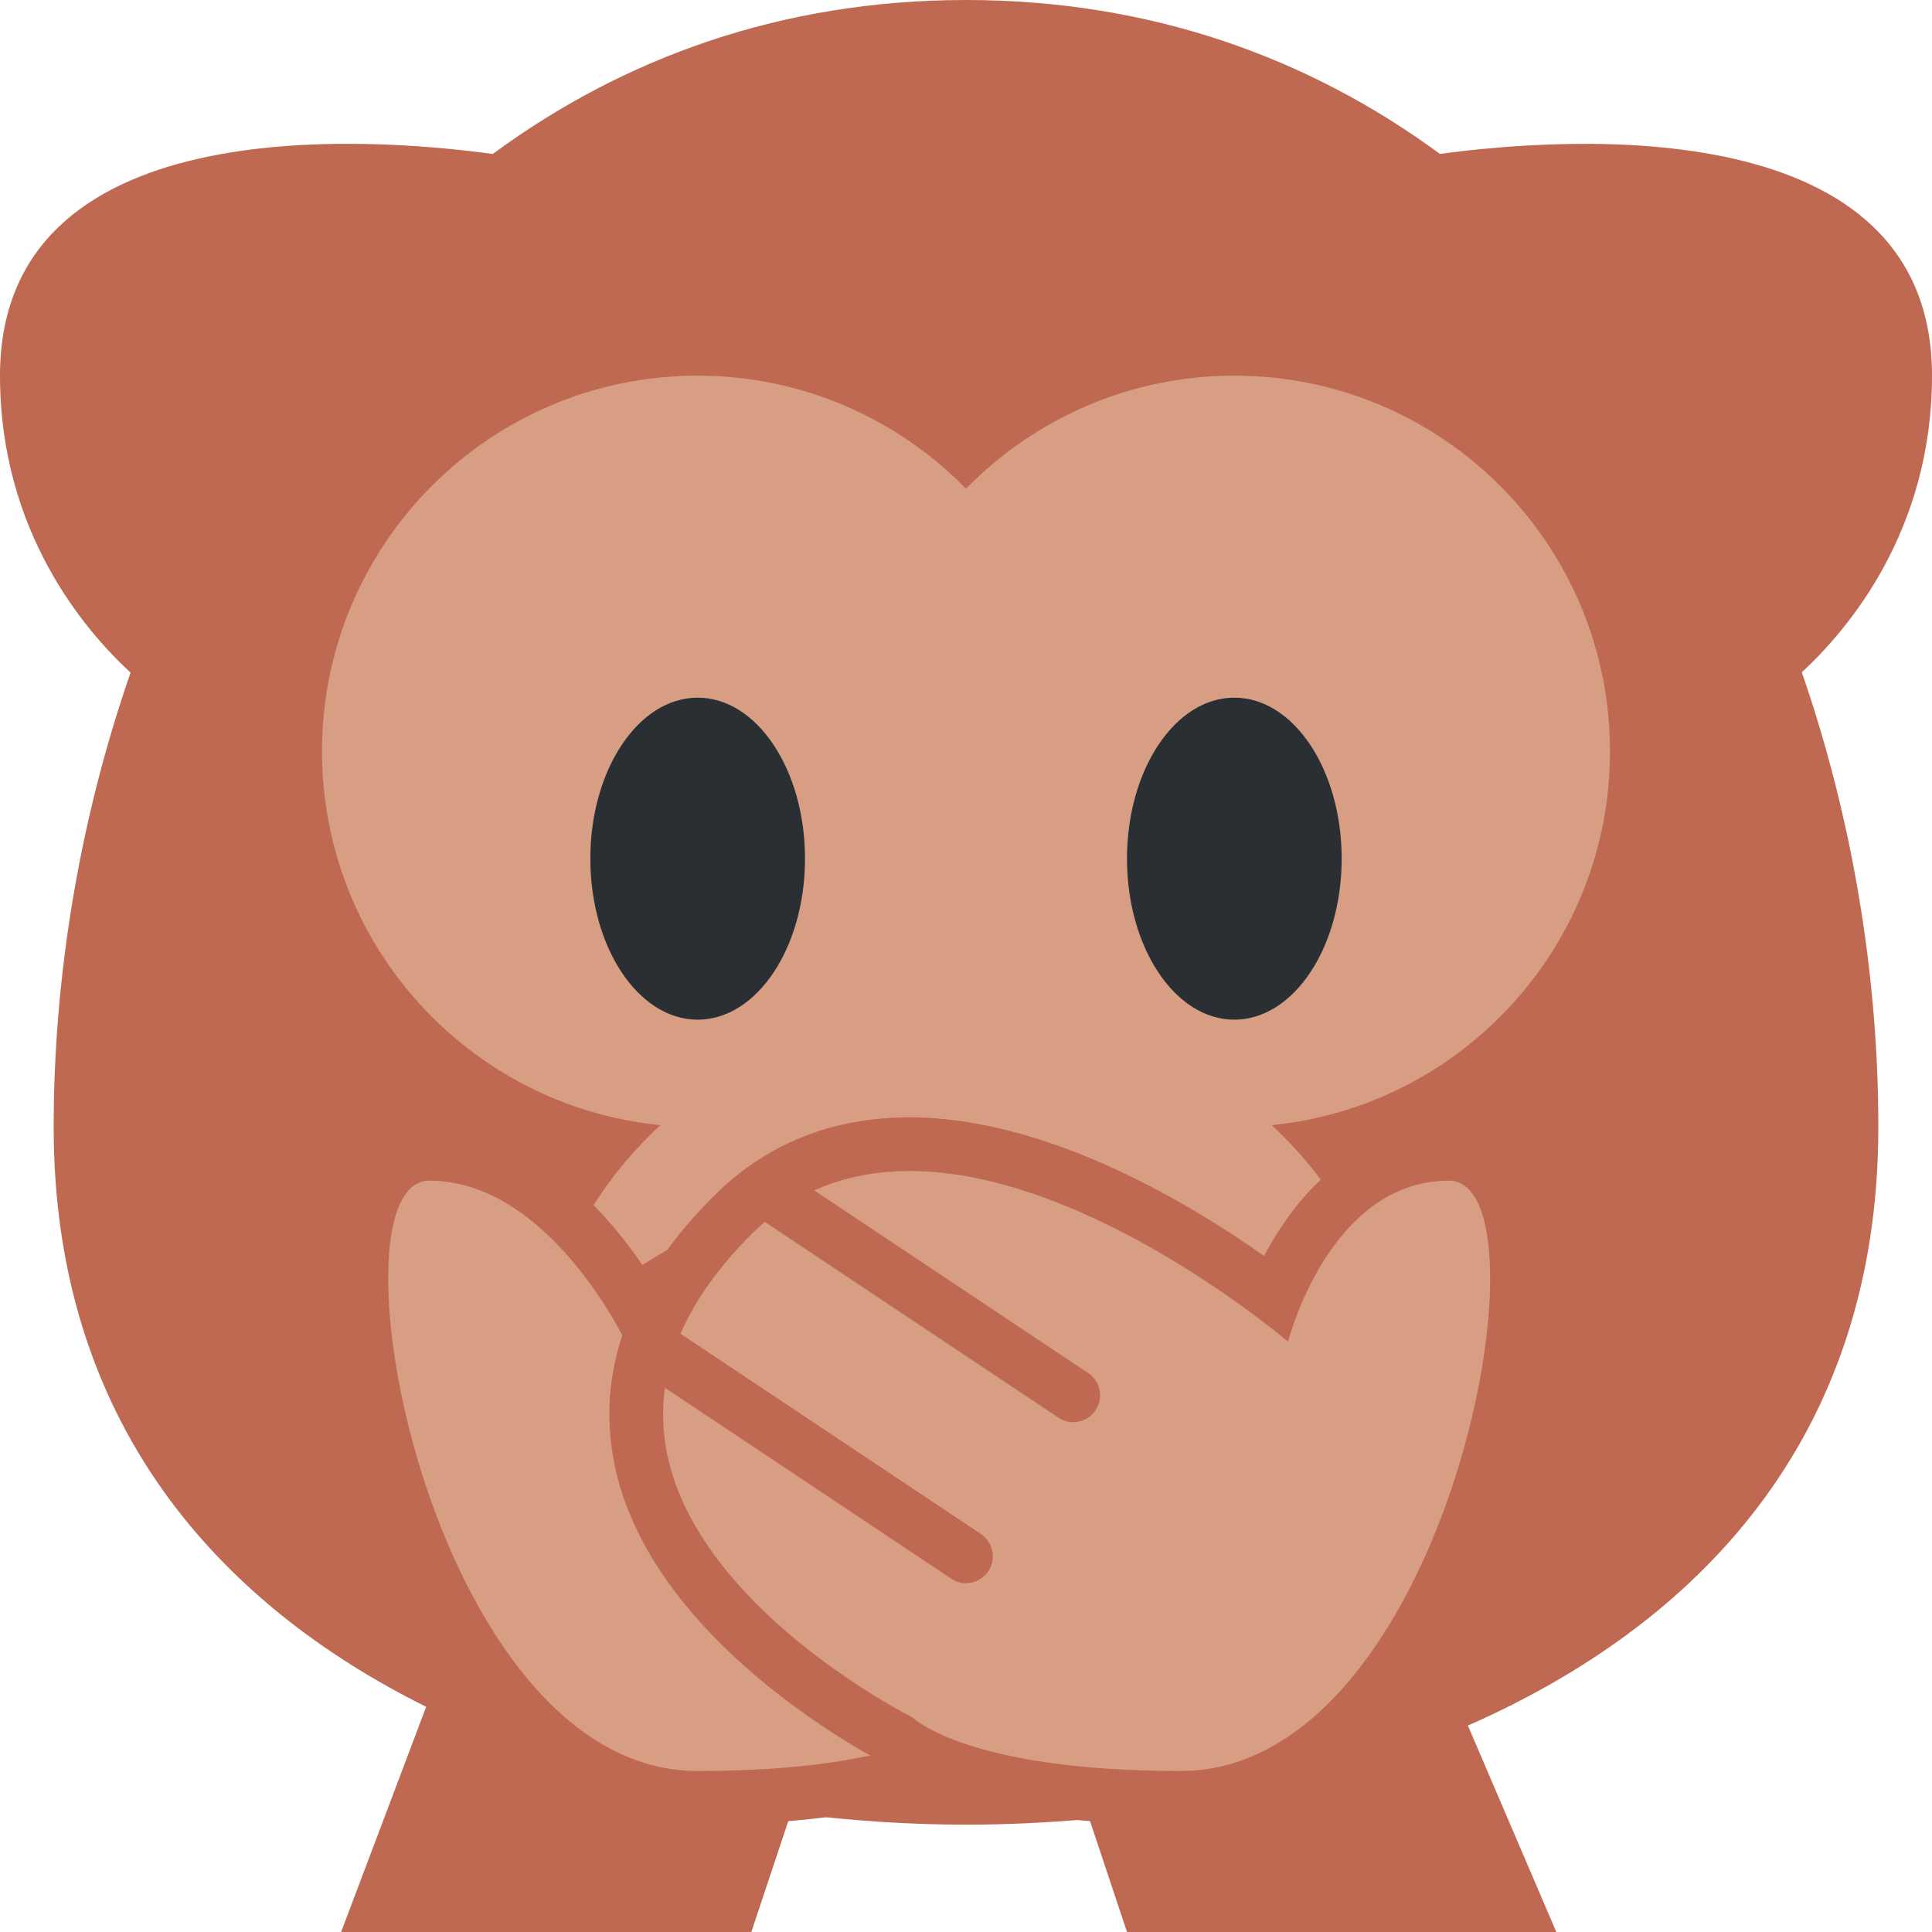
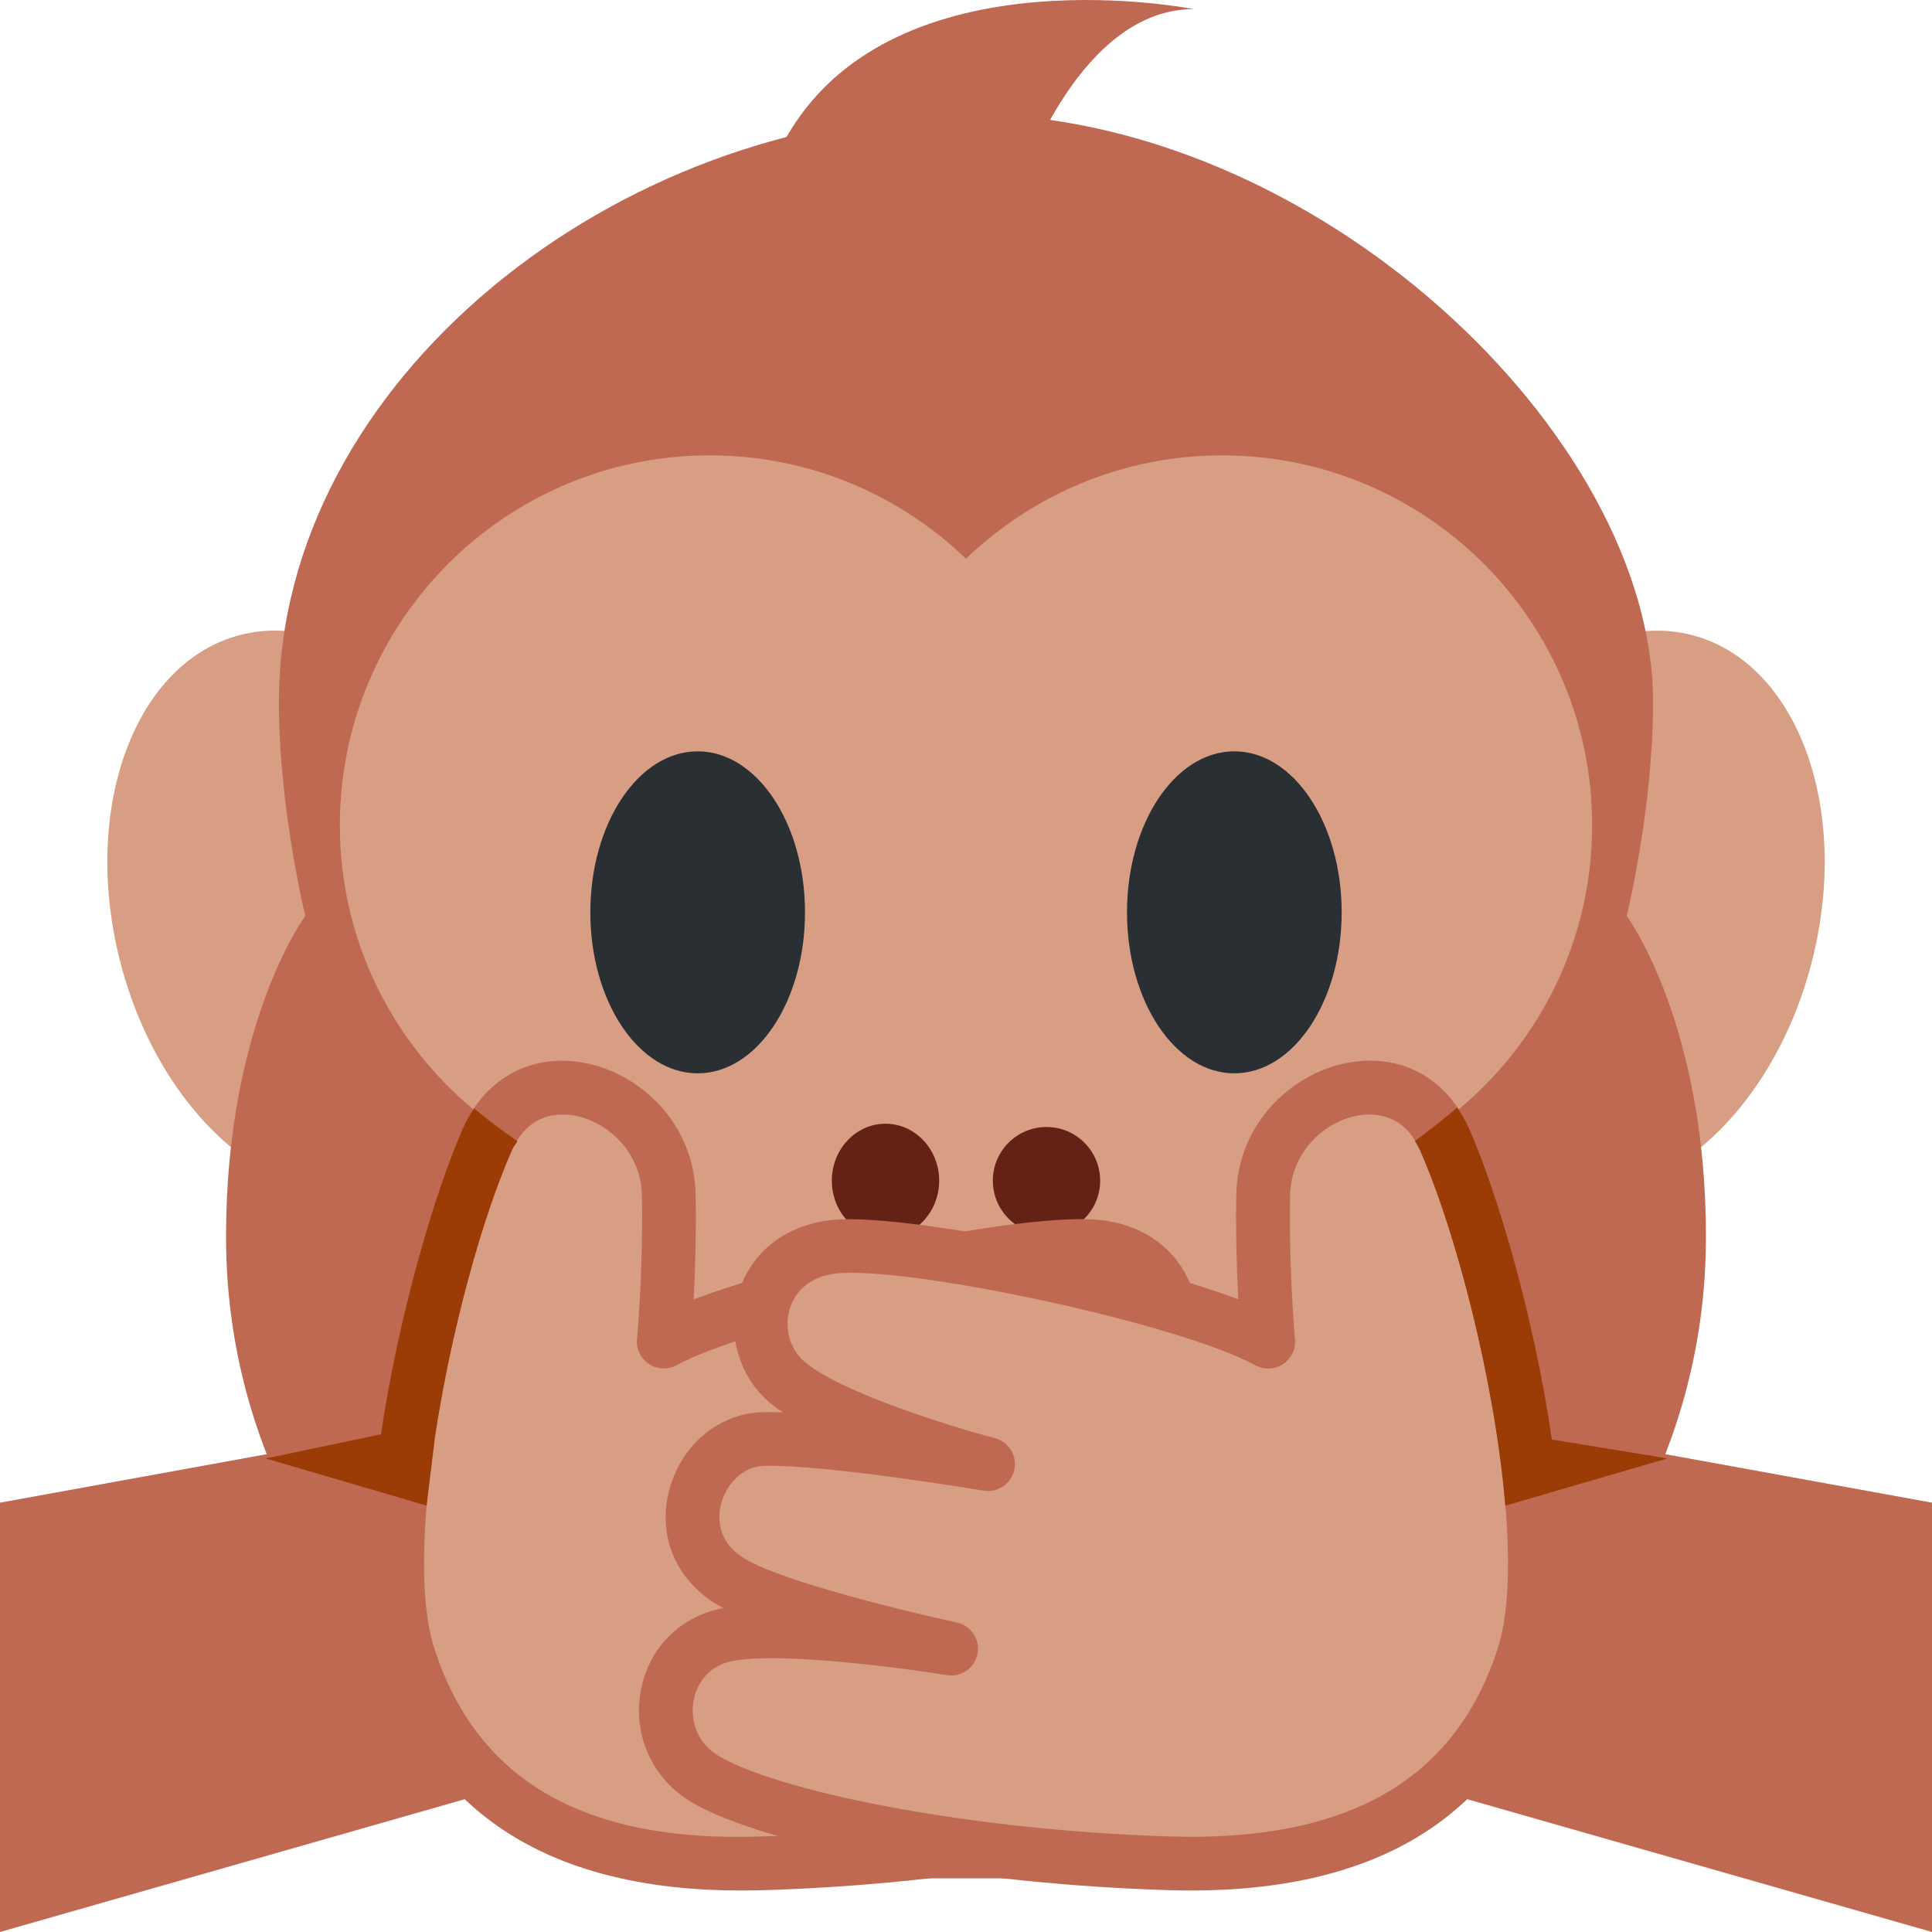
<svg xmlns="http://www.w3.org/2000/svg" viewBox="0 0 36 36">
-   <path fill="#BF6952" d="M36 7c0-4.939-6.772-4.457-9.169-4.132C24.398 1.079 21.444 0 18 0c-3.438 0-6.388 1.081-8.818 2.869C6.797 2.544 0 2.052 0 7c0 2.891 1.563 4.732 2.433 5.533C1.486 15.26 1 18.175 1 21c0 5.48 3.041 8.866 6.941 10.804L6.356 36H14l.738-2.215c1.125.146 2.227.215 3.262.215.737 0 1.509-.035 2.298-.106L21 36h8l-1.648-3.847C31.586 30.292 35 26.842 35 21c0-2.835-.483-5.75-1.426-8.473C34.445 11.722 36 9.883 36 7z" />
-   <path fill="#D79E84" d="M30 14c0-3.866-3.134-7-7-7-1.96 0-3.729.808-5 2.106C16.729 7.808 14.96 7 13 7c-3.866 0-7 3.134-7 7 0 3.631 2.765 6.615 6.304 6.965C10.88 22.29 10 24.085 10 26c0 3.866 3.582 7 8 7 4.419 0 8-3.134 8-7 0-1.915-.88-3.709-2.304-5.035C27.235 20.615 30 17.631 30 14z" />
-   <ellipse fill="#292F33" cx="13" cy="16" rx="2" ry="3" />
-   <ellipse fill="#292F33" cx="23" cy="16" rx="2" ry="3" />
-   <path fill="#D79E84" d="M13 33.5c-4.114 0-6.267-6.3-6.267-9.677 0-.623.076-1.129.225-1.505.283-.712.774-.818 1.042-.818 1.926 0 3.268 1.835 3.823 2.765.994-.677 3.392-2.112 5.844-2.112 1.455 0 2.695.502 3.686 1.494 1.442 1.442 2.019 2.893 1.711 4.311-.583 2.692-4.194 4.235-4.807 4.479-.352.274-1.677 1.063-5.257 1.063z" />
-   <path fill="#BF6952" d="M8 22c2.236 0 3.656 3 3.656 3s3.007-2.348 6.011-2.348c1.171 0 2.341.357 3.333 1.348 5 5-3 8-3 8s-1 1-5 1c-5 0-7-11-5-11m0-1c-.317 0-1.1.11-1.506 1.134-.172.435-.26 1.003-.26 1.689C6.233 27.375 8.558 34 13 34c3.501 0 4.98-.748 5.501-1.122.871-.35 4.43-1.942 5.052-4.815.346-1.595-.275-3.199-1.846-4.77-1.089-1.089-2.448-1.641-4.04-1.641-2.275 0-4.491 1.16-5.697 1.919C11.248 22.514 9.885 21 8 21z" />
-   <path fill="#D79E84" d="M22 33.5c-3.663 0-4.965-.825-5.281-1.082-.536-.278-4.313-2.342-4.809-5.397-.245-1.506.34-2.978 1.737-4.374.88-.88 1.991-1.326 3.302-1.326 2.728 0 5.613 1.942 6.81 2.849.407-.992 1.374-2.67 3.241-2.67.268 0 .759.106 1.042.818.148.376.225.882.225 1.505 0 3.377-2.153 9.677-6.267 9.677z" />
-   <path fill="#BF6952" d="M16.949 21.82C20.286 21.82 24 25 24 25s.764-3 3-3c2 0 0 11-5 11-4 0-5-1-5-1s-8-4-3-9c.856-.855 1.883-1.18 2.949-1.18m0-1c-1.448 0-2.678.495-3.656 1.473-1.517 1.517-2.149 3.135-1.877 4.808.522 3.217 4.33 5.368 5.032 5.739.471.359 1.929 1.16 5.552 1.16 4.442 0 6.767-6.625 6.767-10.177 0-.687-.088-1.255-.261-1.689C28.1 21.11 27.317 21 27 21c-1.701 0-2.817 1.206-3.445 2.403-1.438-1.014-4.072-2.583-6.606-2.583z" />
-   <path d="M18 29.5c-.095 0-.191-.027-.277-.084l-5.755-3.837c-.23-.153-.292-.464-.139-.693.153-.23.463-.292.693-.139l5.755 3.837c.229.153.292.464.139.693-.096.145-.255.223-.416.223zm2-3c-.096 0-.192-.027-.277-.084l-5.462-3.641c-.23-.153-.292-.464-.139-.693.152-.229.462-.293.693-.139l5.461 3.641c.229.153.292.464.139.693-.096.145-.254.223-.415.223z" fill="#BF6952" />
+   <ellipse transform="rotate(-14.3 5.8 17)" fill="#D79E84" cx="5.801" cy="17" rx="3.678" ry="5.335" />
+   <ellipse transform="rotate(-75.7 30.2 17)" fill="#D79E84" cx="30.199" cy="17" rx="5.335" ry="3.678" />
+   <path fill="#BF6952" d="M18.985 35h-1.97c-6.5 0-12.803-4.982-12.803-11.956 0-3.985 1.477-5.978 1.477-5.978s-.492-1.993-.492-3.985C5.197 7.103 11.5 2.121 18 2.121c6.5 0 12.803 5.978 12.803 10.96 0 1.993-.492 3.985-.492 3.985s1.477 1.993 1.477 5.978C31.788 30.018 25.485 35 18.985 35z" />
+   <path fill="#D79E84" d="M29.667 15.379c0-3.807-3.087-6.894-6.894-6.894-1.854 0-3.534.736-4.773 1.926-1.239-1.191-2.919-1.926-4.773-1.926-3.807 0-6.894 3.087-6.894 6.894 0 2.309 1.14 4.348 2.882 5.599-.489 1.212-.761 2.546-.761 3.946 0 5.565 4.274 9.015 9.545 9.015s9.545-3.45 9.545-9.015c0-1.401-.272-2.734-.761-3.946 1.744-1.251 2.884-3.29 2.884-5.599z" />
+   <ellipse fill="#292F33" cx="13" cy="17" rx="2" ry="3" />
+   <ellipse fill="#292F33" cx="23" cy="17" rx="2" ry="3" />
+   <path fill="#642116" d="M18 31.5c2.715 0 5.027-1.38 5.895-3.309.359-.798-.25-1.691-1.157-1.691h-9.476c-.907 0-1.516.893-1.157 1.691.868 1.929 3.18 3.309 5.895 3.309z" />
+   <ellipse fill="#642116" cx="16.5" cy="22" rx="1" ry="1.061" />
+   <circle fill="#642116" cx="19.5" cy="22" r="1" />
+   <path fill="#BF6952" d="M22.242.17s-5.303-1.061-7.424 2.121 4.242 1.061 4.242 1.061S20.121.17 22.242.17zM36 36l-14-4 3-6 11 2zM0 36l14-4-3-6-11 2z" />
+   <path fill="#D79E84" d="M12.369 25.001s.118-1.26.094-2.719c-.031-1.906-2.582-2.852-3.375-1.062-.969 2.188-2.188 7.438-1.469 9.656s2.531 3.969 6.594 3.844 7.594-.906 8.688-1.594.845-2.378-.406-2.656c-1.125-.25-4.219.25-4.219.25s3.253-.694 4.156-1.281c1.25-.812.562-2.594-.656-2.625-1.202-.031-4.188.469-4.188.469s2.844-.75 3.75-1.531c.895-.771.562-2.469-1.031-2.531s-6.438.967-7.938 1.78z" />
+   <path fill="#BF6952" d="M13.806 35.227c-3.52 0-5.76-1.411-6.662-4.196-.806-2.487.56-7.919 1.487-10.013.418-.946 1.3-1.411 2.297-1.205.995.201 2.013 1.111 2.035 2.462.012.744-.011 1.432-.038 1.937 2.056-.774 5.966-1.559 7.401-1.491.911.036 1.618.522 1.89 1.302.263.75.041 1.598-.552 2.108-.073.062-.156.125-.247.187.135-.004.261-.005.371-.003.803.021 1.498.589 1.731 1.414.235.834-.077 1.65-.815 2.13-.055.036-.116.071-.185.107l.083.017c.767.171 1.326.763 1.462 1.546.138.799-.215 1.593-.898 2.021-1.131.712-4.648 1.539-8.938 1.671-.143.003-.284.006-.422.006zm-3.318-14.459c-.294 0-.703.111-.943.654-1.014 2.29-2.093 7.314-1.45 9.3.796 2.456 2.794 3.616 6.103 3.498 3.912-.12 7.424-.881 8.437-1.517.41-.259.499-.689.444-1.006-.066-.381-.325-.657-.693-.739-.848-.188-3.196.121-4.031.255-.266.05-.521-.134-.571-.401-.05-.267.122-.524.387-.581.88-.188 3.312-.771 3.988-1.211.523-.34.452-.827.397-1.021-.091-.322-.378-.675-.794-.686-1.174-.049-4.063.457-4.092.462-.266.046-.515-.127-.571-.388-.056-.262.103-.521.361-.589.76-.201 2.88-.849 3.551-1.427.283-.244.389-.655.261-1.021-.079-.225-.312-.605-.985-.632-1.452-.06-6.245.944-7.68 1.721-.164.087-.361.08-.514-.022-.154-.102-.24-.279-.223-.464.001-.012.115-1.251.092-2.664-.013-.821-.631-1.376-1.234-1.498-.061-.012-.144-.023-.24-.023z" />
+   <path fill="#D79E84" d="M23.631 25.001s-.118-1.26-.094-2.719c.031-1.906 2.582-2.852 3.375-1.062.969 2.188 2.188 7.438 1.469 9.656s-2.531 3.969-6.594 3.844-7.594-.906-8.688-1.594-.845-2.378.406-2.656c1.125-.25 4.219.25 4.219.25s-3.253-.694-4.156-1.281c-1.25-.812-.562-2.594.656-2.625 1.202-.031 4.188.469 4.188.469s-2.844-.75-3.75-1.531c-.895-.771-.562-2.469 1.031-2.531s6.438.967 7.938 1.78z" />
+   <path fill="#BF6952" d="M22.194 35.227c-.139 0-.279-.003-.423-.007-4.29-.132-7.807-.959-8.938-1.671-.683-.429-1.036-1.223-.897-2.021.135-.783.695-1.375 1.461-1.546l.083-.017c-.067-.036-.129-.071-.184-.107-.739-.479-1.051-1.296-.815-2.13.233-.825.929-1.394 1.731-1.414.111-.002.236-.001.371.003-.091-.062-.174-.124-.248-.187-.592-.511-.814-1.358-.552-2.108.272-.779.979-1.266 1.89-1.302 1.433-.049 5.346.718 7.401 1.491-.026-.505-.05-1.192-.038-1.937.022-1.35 1.04-2.261 2.034-2.462 1.004-.206 1.879.259 2.298 1.205.928 2.094 2.293 7.525 1.487 10.013-.901 2.785-3.141 4.196-6.661 4.197zm-7.824-4.329c-.304 0-.567.018-.755.06-.368.082-.627.358-.693.739-.055.316.033.747.444 1.006 1.012.636 4.525 1.396 8.437 1.517 3.3.101 5.308-1.042 6.103-3.498.644-1.985-.437-7.01-1.45-9.3-.319-.72-.933-.681-1.185-.63-.603.122-1.22.677-1.233 1.498-.022 1.413.091 2.652.092 2.665.017.184-.068.361-.223.463-.154.103-.353.11-.514.022-1.435-.776-6.187-1.786-7.68-1.721-.674.026-.907.407-.985.632-.127.365-.023.776.261 1.021.671.579 2.791 1.227 3.551 1.427.258.068.417.327.361.589-.057.261-.312.43-.572.388-.03-.005-2.962-.493-4.092-.462-.416.011-.704.363-.795.686-.055.193-.125.681.398 1.021.677.439 3.108 1.023 3.988 1.211.265.057.437.314.387.581s-.306.447-.571.401c-.648-.106-2.213-.316-3.274-.316z" />
+   <path fill="#9B3C07" d="M9.643 21.265c-.29-.199-.561-.403-.809-.613-.076.113-.145.233-.204.366-.532 1.201-1.203 3.497-1.531 5.708l-2.148.45 2.998.879.155-1.268c.296-1.973.875-4.091 1.439-5.365.03-.065.068-.104.1-.157zm19.273 5.558c-.322-2.24-1.007-4.587-1.547-5.805-.061-.139-.135-.264-.216-.381-.254.216-.516.424-.789.624.031.051.063.1.091.161.688 1.554 1.405 4.366 1.594 6.634l3.021-.88-2.154-.353z" />
</svg>
